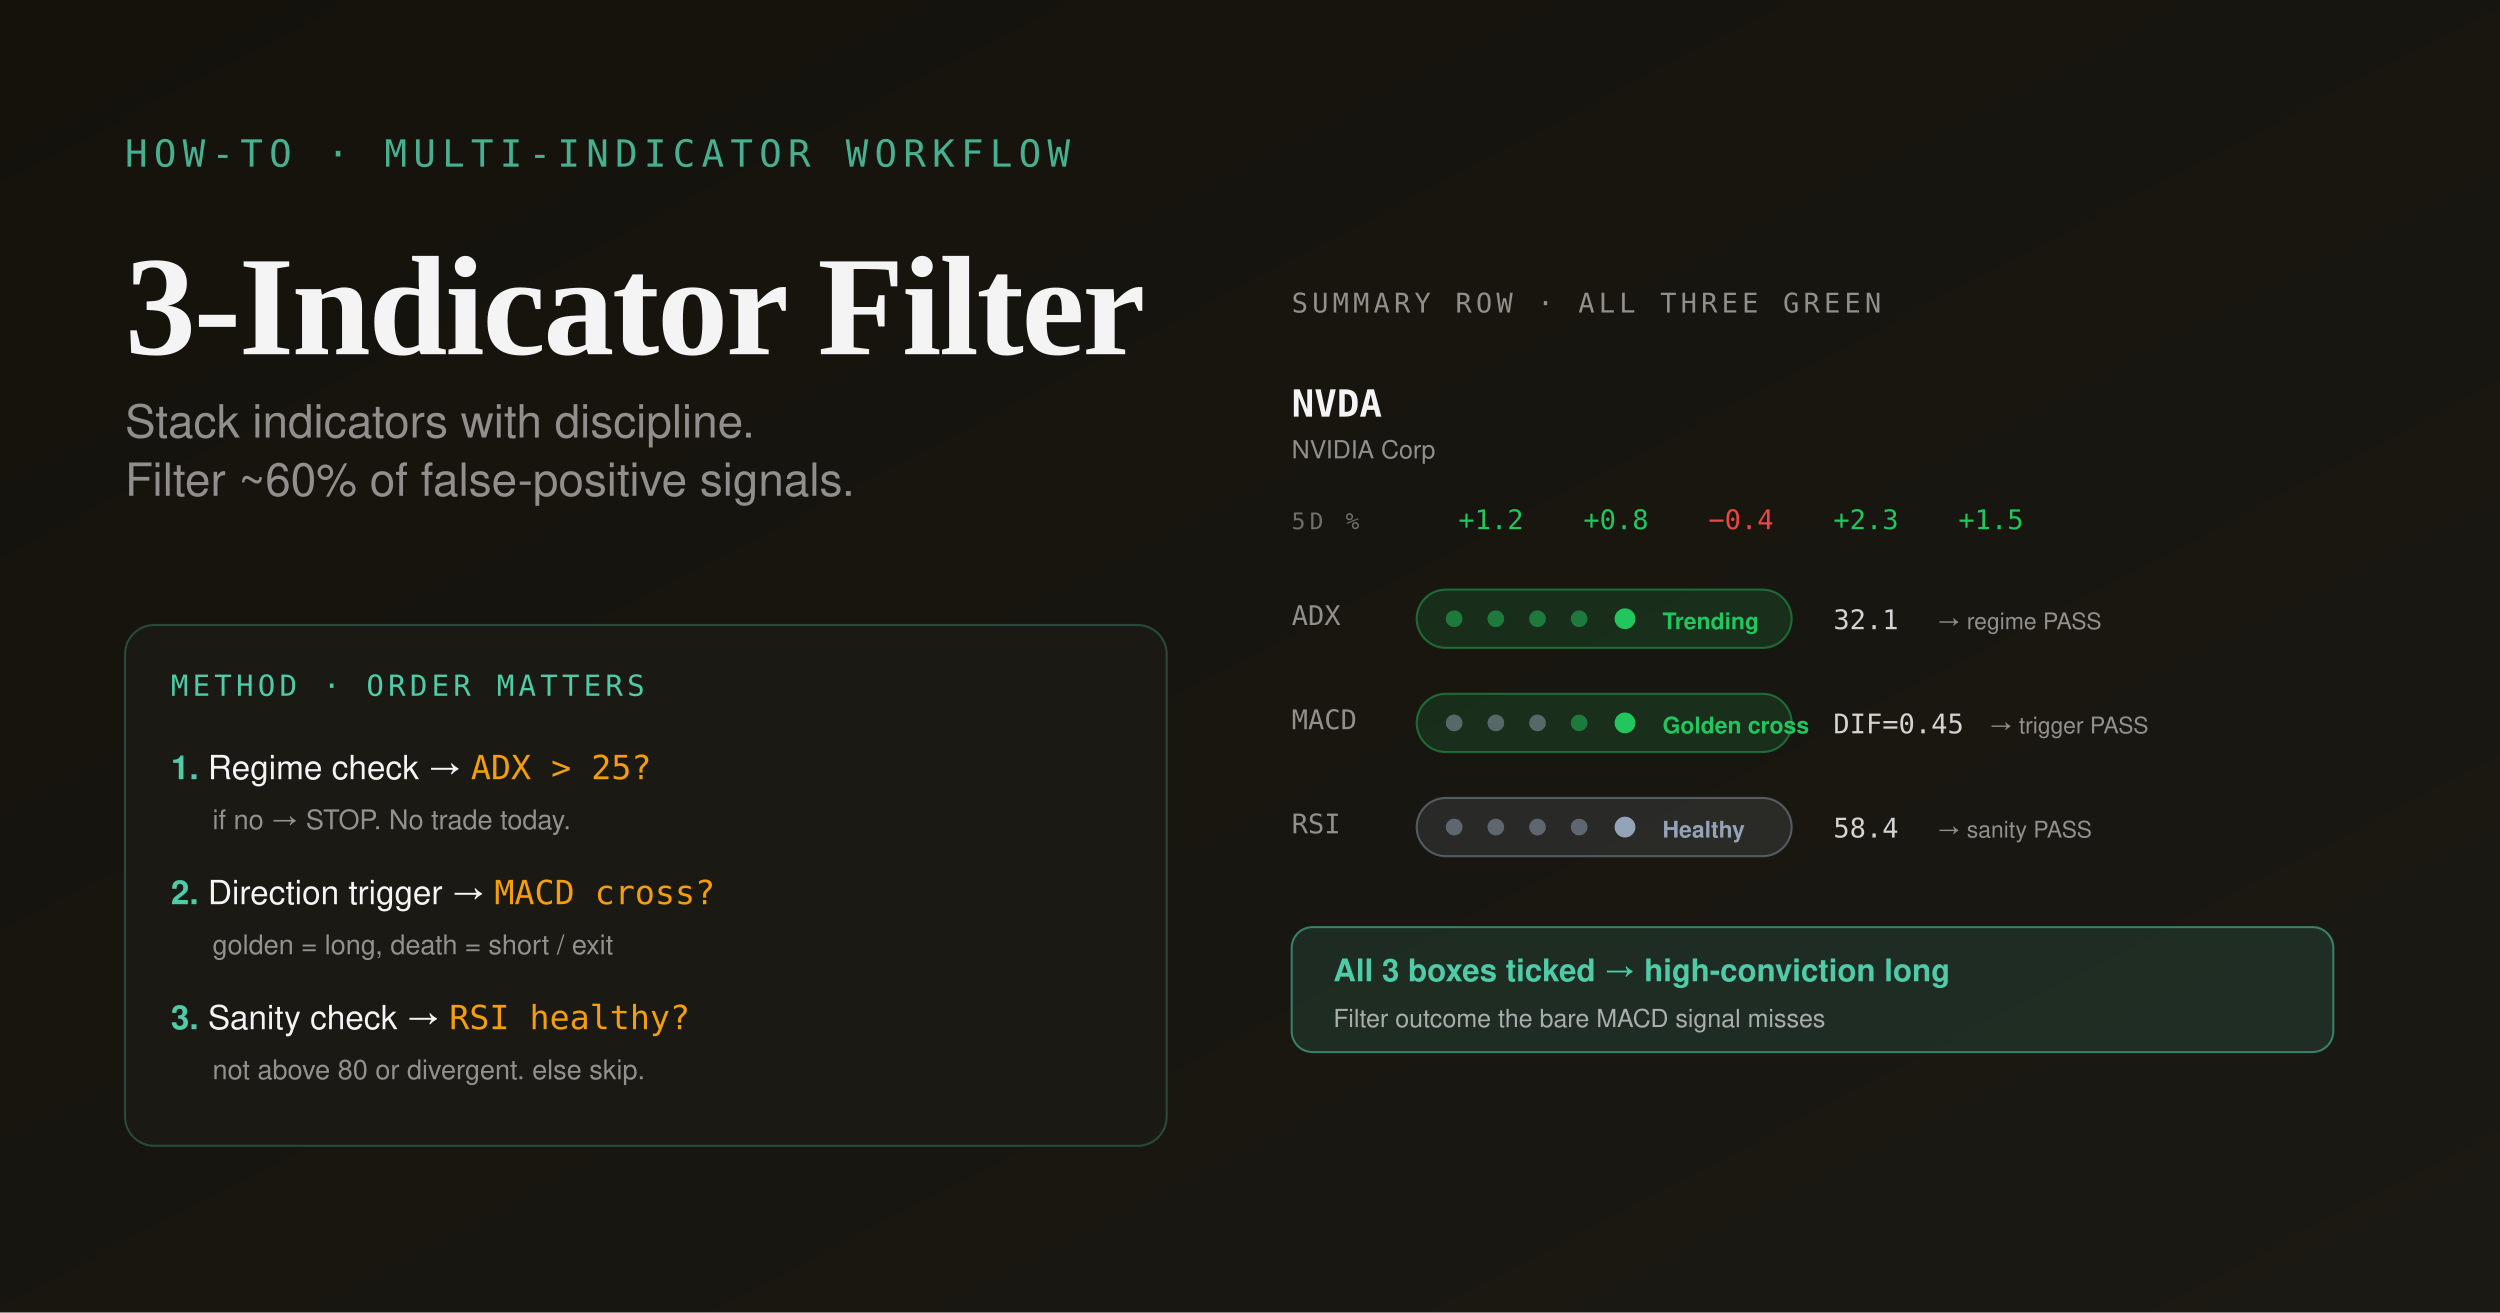
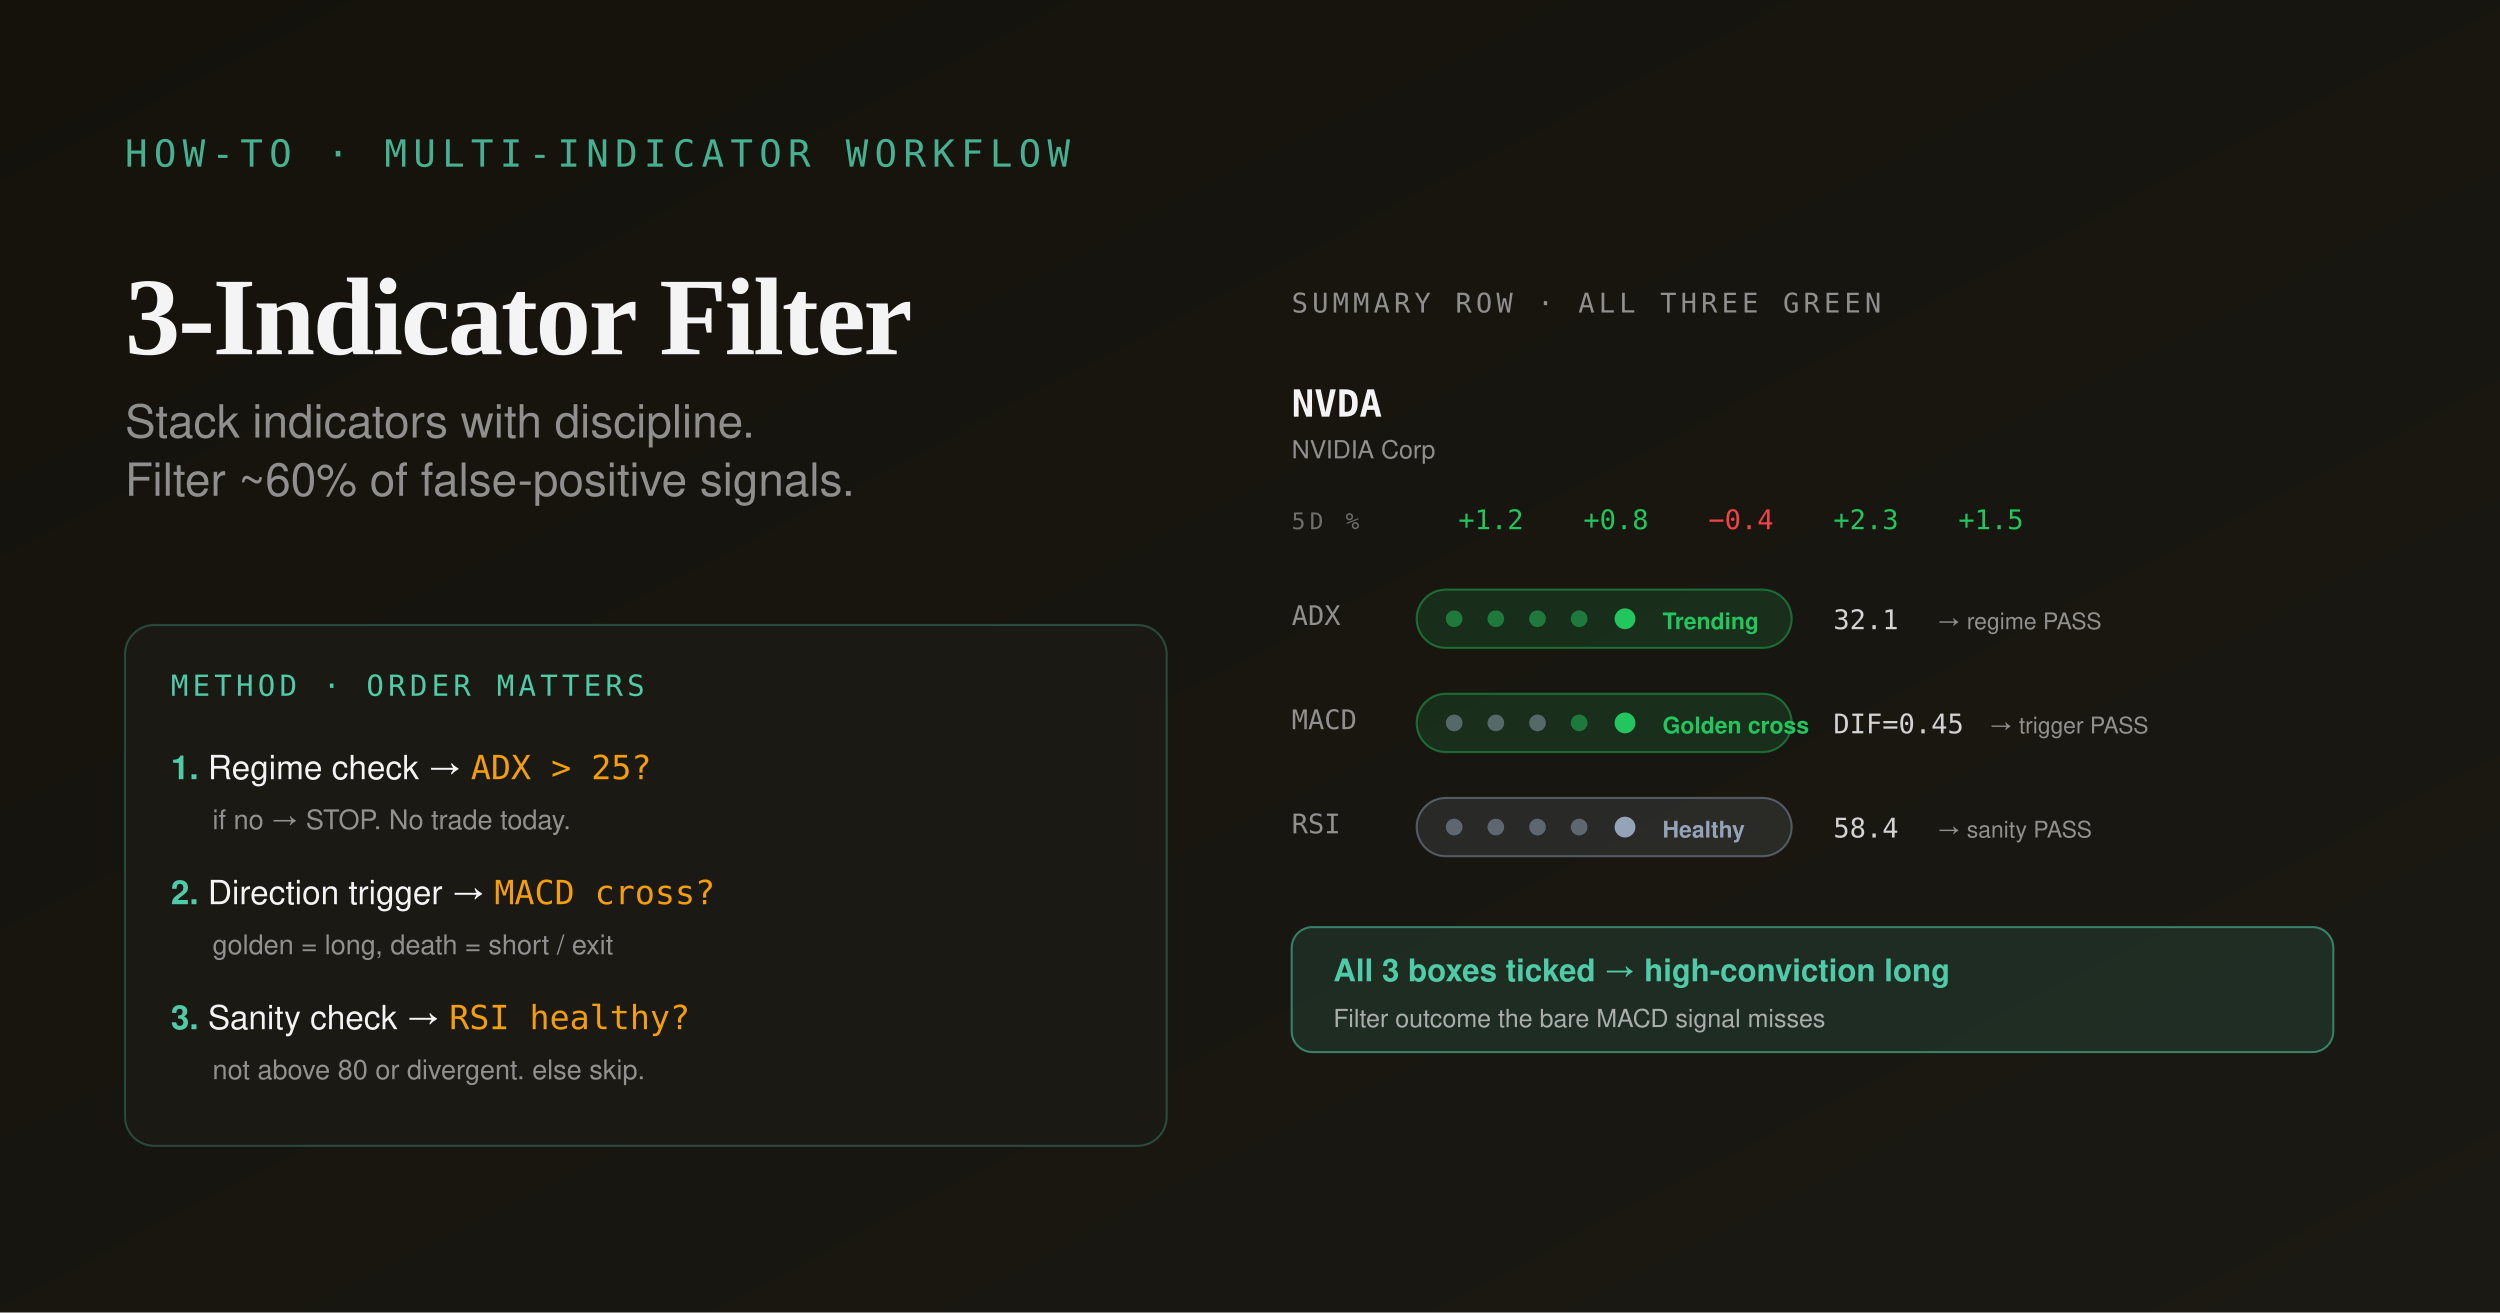
<svg xmlns="http://www.w3.org/2000/svg" width="1200" height="630" viewBox="0 0 1200 630">
  <defs>
    <linearGradient id="bg" x1="0" y1="0" x2="1" y2="1">
      <stop offset="0%" stop-color="#14120b" />
      <stop offset="100%" stop-color="#1b1913" />
    </linearGradient>
  </defs>
  <rect width="1200" height="630" fill="url(#bg)" />
  <text x="60" y="80" font-family="ui-monospace, 'SF Mono', Menlo, Consolas, monospace" font-size="18" fill="#4FCBA8" letter-spacing="3" opacity="0.85">HOW-TO · MULTI-INDICATOR WORKFLOW</text>
-   <text x="60" y="170" font-family="Georgia, 'Times New Roman', serif" font-size="68" font-weight="600" fill="#F4F4F5" letter-spacing="-1">3-Indicator Filter</text>
+   <text x="60" y="170" font-family="Georgia, 'Times New Roman', serif" font-size="53" font-weight="600" fill="#F4F4F5" letter-spacing="-1">3-Indicator Filter</text>
  <text x="60" y="210" font-family="Helvetica, Arial, sans-serif" font-size="22" fill="#F4F4F5" opacity="0.55">Stack indicators with discipline.</text>
  <text x="60" y="238" font-family="Helvetica, Arial, sans-serif" font-size="22" fill="#F4F4F5" opacity="0.55">Filter ~60% of false-positive signals.</text>
  <g transform="translate(60,300)">
    <rect x="0" y="0" width="500" height="250" rx="14" fill="#1b1913" stroke="#4FCBA8" stroke-opacity="0.28" />
    <text x="22" y="34" font-family="ui-monospace, 'SF Mono', Menlo, Consolas, monospace" font-size="14" fill="#4FCBA8" letter-spacing="2">METHOD · ORDER MATTERS</text>
    <text x="22" y="74" font-family="Helvetica, Arial, sans-serif" font-size="16" fill="#F4F4F5">
      <tspan font-weight="700" fill="#4FCBA8">1.</tspan> Regime check  →  <tspan font-family="ui-monospace, monospace" fill="#f59e0b">ADX &gt; 25?</tspan>
    </text>
    <text x="42" y="98" font-family="Helvetica, Arial, sans-serif" font-size="13" fill="#F4F4F5" opacity="0.55">if no → STOP. No trade today.</text>
    <text x="22" y="134" font-family="Helvetica, Arial, sans-serif" font-size="16" fill="#F4F4F5">
      <tspan font-weight="700" fill="#4FCBA8">2.</tspan> Direction trigger  →  <tspan font-family="ui-monospace, monospace" fill="#f59e0b">MACD cross?</tspan>
    </text>
    <text x="42" y="158" font-family="Helvetica, Arial, sans-serif" font-size="13" fill="#F4F4F5" opacity="0.55">golden = long, death = short / exit</text>
    <text x="22" y="194" font-family="Helvetica, Arial, sans-serif" font-size="16" fill="#F4F4F5">
      <tspan font-weight="700" fill="#4FCBA8">3.</tspan> Sanity check  →  <tspan font-family="ui-monospace, monospace" fill="#f59e0b">RSI healthy?</tspan>
    </text>
    <text x="42" y="218" font-family="Helvetica, Arial, sans-serif" font-size="13" fill="#F4F4F5" opacity="0.55">not above 80 or divergent. else skip.</text>
  </g>
  <g transform="translate(620,150)">
    <text x="0" y="0" font-family="ui-monospace, 'SF Mono', Menlo, monospace" font-size="13" fill="#F4F4F5" opacity="0.55" letter-spacing="2">SUMMARY ROW · ALL THREE GREEN</text>
    <g transform="translate(0,30)">
      <text x="0" y="20" font-family="ui-monospace, monospace" font-size="18" fill="#F4F4F5" font-weight="700">NVDA</text>
      <text x="0" y="40" font-family="Helvetica, Arial, sans-serif" font-size="12" fill="#F4F4F5" opacity="0.55">NVIDIA Corp</text>
    </g>
    <g transform="translate(0,90)">
      <text x="0" y="14" font-family="ui-monospace, monospace" font-size="11" fill="#F4F4F5" opacity="0.4" letter-spacing="2">5D %</text>
      <text x="80" y="14" font-family="ui-monospace, monospace" font-size="13" fill="#22c55e">+1.2</text>
      <text x="140" y="14" font-family="ui-monospace, monospace" font-size="13" fill="#22c55e">+0.8</text>
      <text x="200" y="14" font-family="ui-monospace, monospace" font-size="13" fill="#ef4444">−0.4</text>
      <text x="260" y="14" font-family="ui-monospace, monospace" font-size="13" fill="#22c55e">+2.3</text>
      <text x="320" y="14" font-family="ui-monospace, monospace" font-size="13" fill="#22c55e">+1.5</text>
    </g>
    <g transform="translate(0,130)">
      <text x="0" y="20" font-family="ui-monospace, monospace" font-size="13" fill="#F4F4F5" opacity="0.55">ADX</text>
      <rect x="60" y="3" width="180" height="28" rx="14" fill="#22c55e" fill-opacity="0.14" stroke="#22c55e" stroke-opacity="0.45" />
      <circle cx="78" cy="17" r="4" fill="#22c55e" opacity="0.5" />
      <circle cx="98" cy="17" r="4" fill="#22c55e" opacity="0.5" />
      <circle cx="118" cy="17" r="4" fill="#22c55e" opacity="0.5" />
      <circle cx="138" cy="17" r="4" fill="#22c55e" opacity="0.5" />
      <circle cx="160" cy="17" r="5" fill="#22c55e" />
      <text x="178" y="22" font-family="Helvetica, Arial, sans-serif" font-size="11" fill="#22c55e" font-weight="600">Trending</text>
      <text x="260" y="22" font-family="ui-monospace, monospace" font-size="13" fill="#F4F4F5" opacity="0.85">32.1</text>
      <text x="310" y="22" font-family="Helvetica, Arial, sans-serif" font-size="11" fill="#F4F4F5" opacity="0.55">→ regime PASS</text>
    </g>
    <g transform="translate(0,180)">
      <text x="0" y="20" font-family="ui-monospace, monospace" font-size="13" fill="#F4F4F5" opacity="0.55">MACD</text>
      <rect x="60" y="3" width="180" height="28" rx="14" fill="#22c55e" fill-opacity="0.14" stroke="#22c55e" stroke-opacity="0.45" />
      <circle cx="78" cy="17" r="4" fill="#94a3b8" opacity="0.5" />
      <circle cx="98" cy="17" r="4" fill="#94a3b8" opacity="0.5" />
      <circle cx="118" cy="17" r="4" fill="#94a3b8" opacity="0.5" />
      <circle cx="138" cy="17" r="4" fill="#22c55e" opacity="0.5" />
      <circle cx="160" cy="17" r="5" fill="#22c55e" />
      <text x="178" y="22" font-family="Helvetica, Arial, sans-serif" font-size="11" fill="#22c55e" font-weight="600">Golden cross</text>
      <text x="260" y="22" font-family="ui-monospace, monospace" font-size="13" fill="#F4F4F5" opacity="0.85">DIF=0.45</text>
      <text x="335" y="22" font-family="Helvetica, Arial, sans-serif" font-size="11" fill="#F4F4F5" opacity="0.55">→ trigger PASS</text>
    </g>
    <g transform="translate(0,230)">
      <text x="0" y="20" font-family="ui-monospace, monospace" font-size="13" fill="#F4F4F5" opacity="0.55">RSI</text>
      <rect x="60" y="3" width="180" height="28" rx="14" fill="#94a3b8" fill-opacity="0.14" stroke="#94a3b8" stroke-opacity="0.45" />
      <circle cx="78" cy="17" r="4" fill="#94a3b8" opacity="0.5" />
      <circle cx="98" cy="17" r="4" fill="#94a3b8" opacity="0.5" />
      <circle cx="118" cy="17" r="4" fill="#94a3b8" opacity="0.5" />
      <circle cx="138" cy="17" r="4" fill="#94a3b8" opacity="0.5" />
      <circle cx="160" cy="17" r="5" fill="#94a3b8" />
      <text x="178" y="22" font-family="Helvetica, Arial, sans-serif" font-size="11" fill="#94a3b8" font-weight="600">Healthy</text>
      <text x="260" y="22" font-family="ui-monospace, monospace" font-size="13" fill="#F4F4F5" opacity="0.85">58.4</text>
      <text x="310" y="22" font-family="Helvetica, Arial, sans-serif" font-size="11" fill="#F4F4F5" opacity="0.55">→ sanity PASS</text>
    </g>
    <g transform="translate(0,295)">
      <rect x="0" y="0" width="500" height="60" rx="10" fill="#4FCBA8" fill-opacity="0.12" stroke="#4FCBA8" stroke-opacity="0.55" />
      <text x="20" y="26" font-family="Helvetica, Arial, sans-serif" font-size="15" fill="#4FCBA8" font-weight="700">All 3 boxes ticked → high-conviction long</text>
      <text x="20" y="48" font-family="Helvetica, Arial, sans-serif" font-size="12" fill="#F4F4F5" opacity="0.65">Filter outcome the bare MACD signal misses</text>
    </g>
  </g>
</svg>
